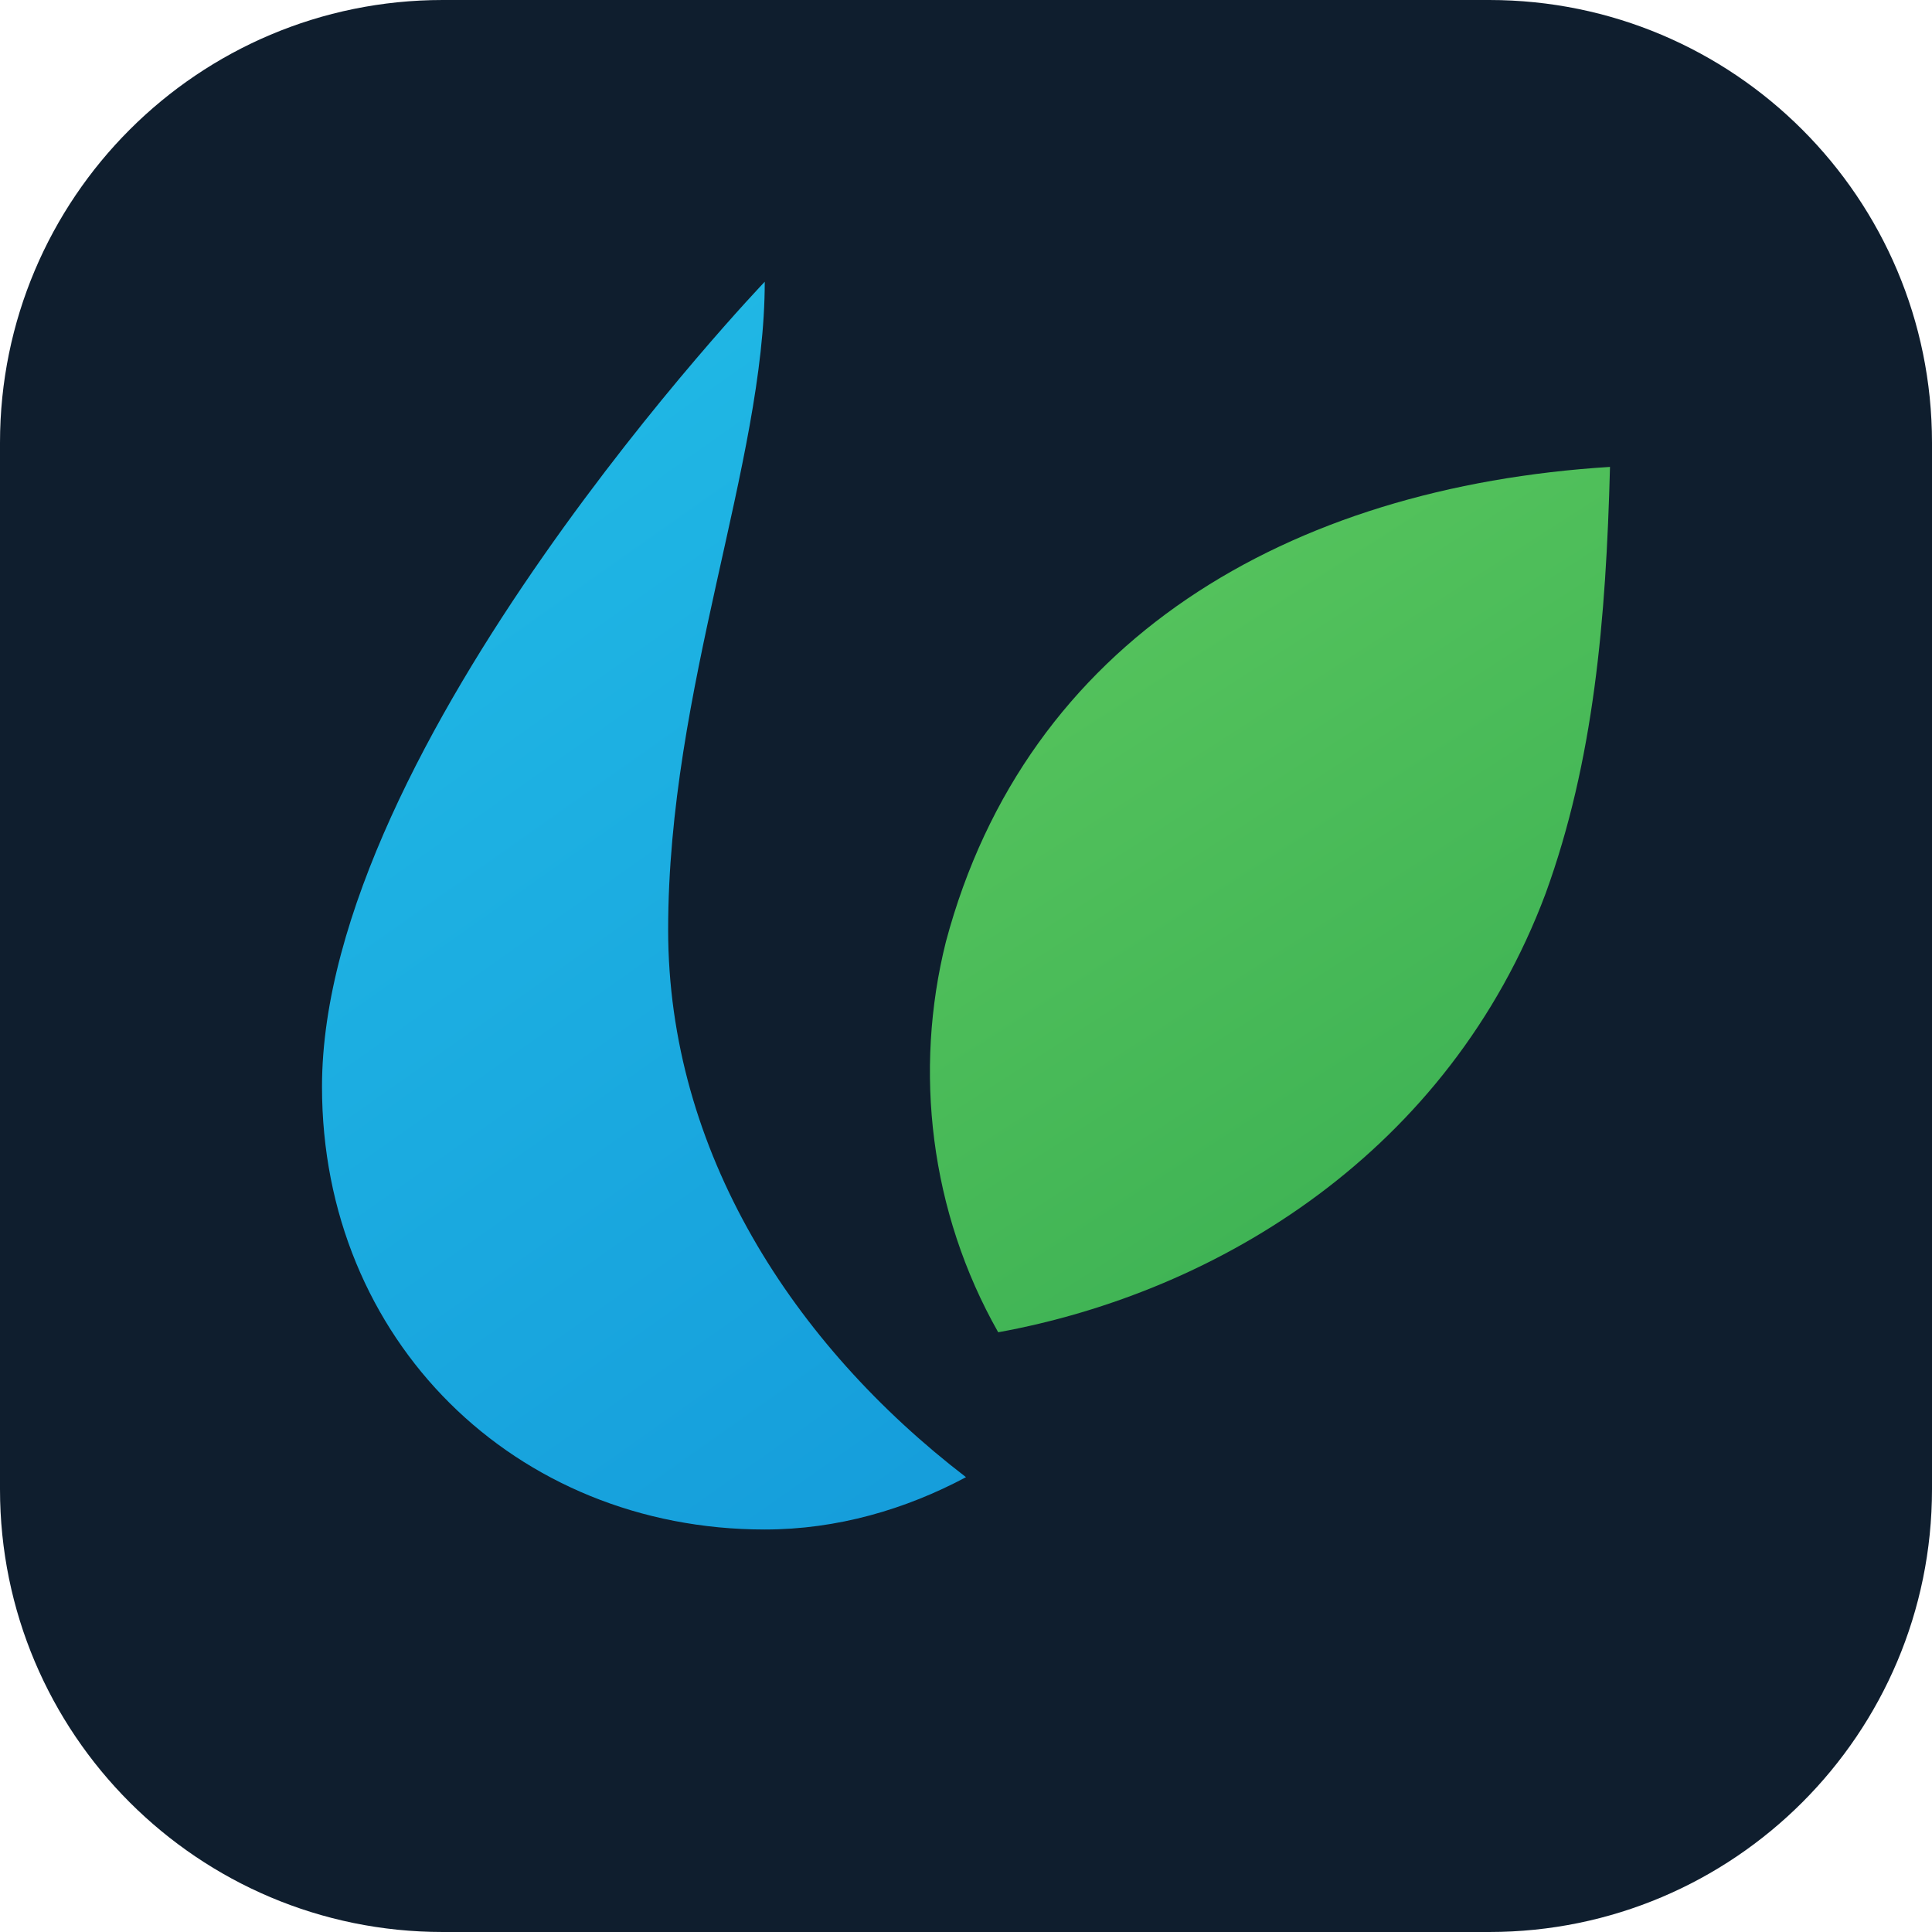
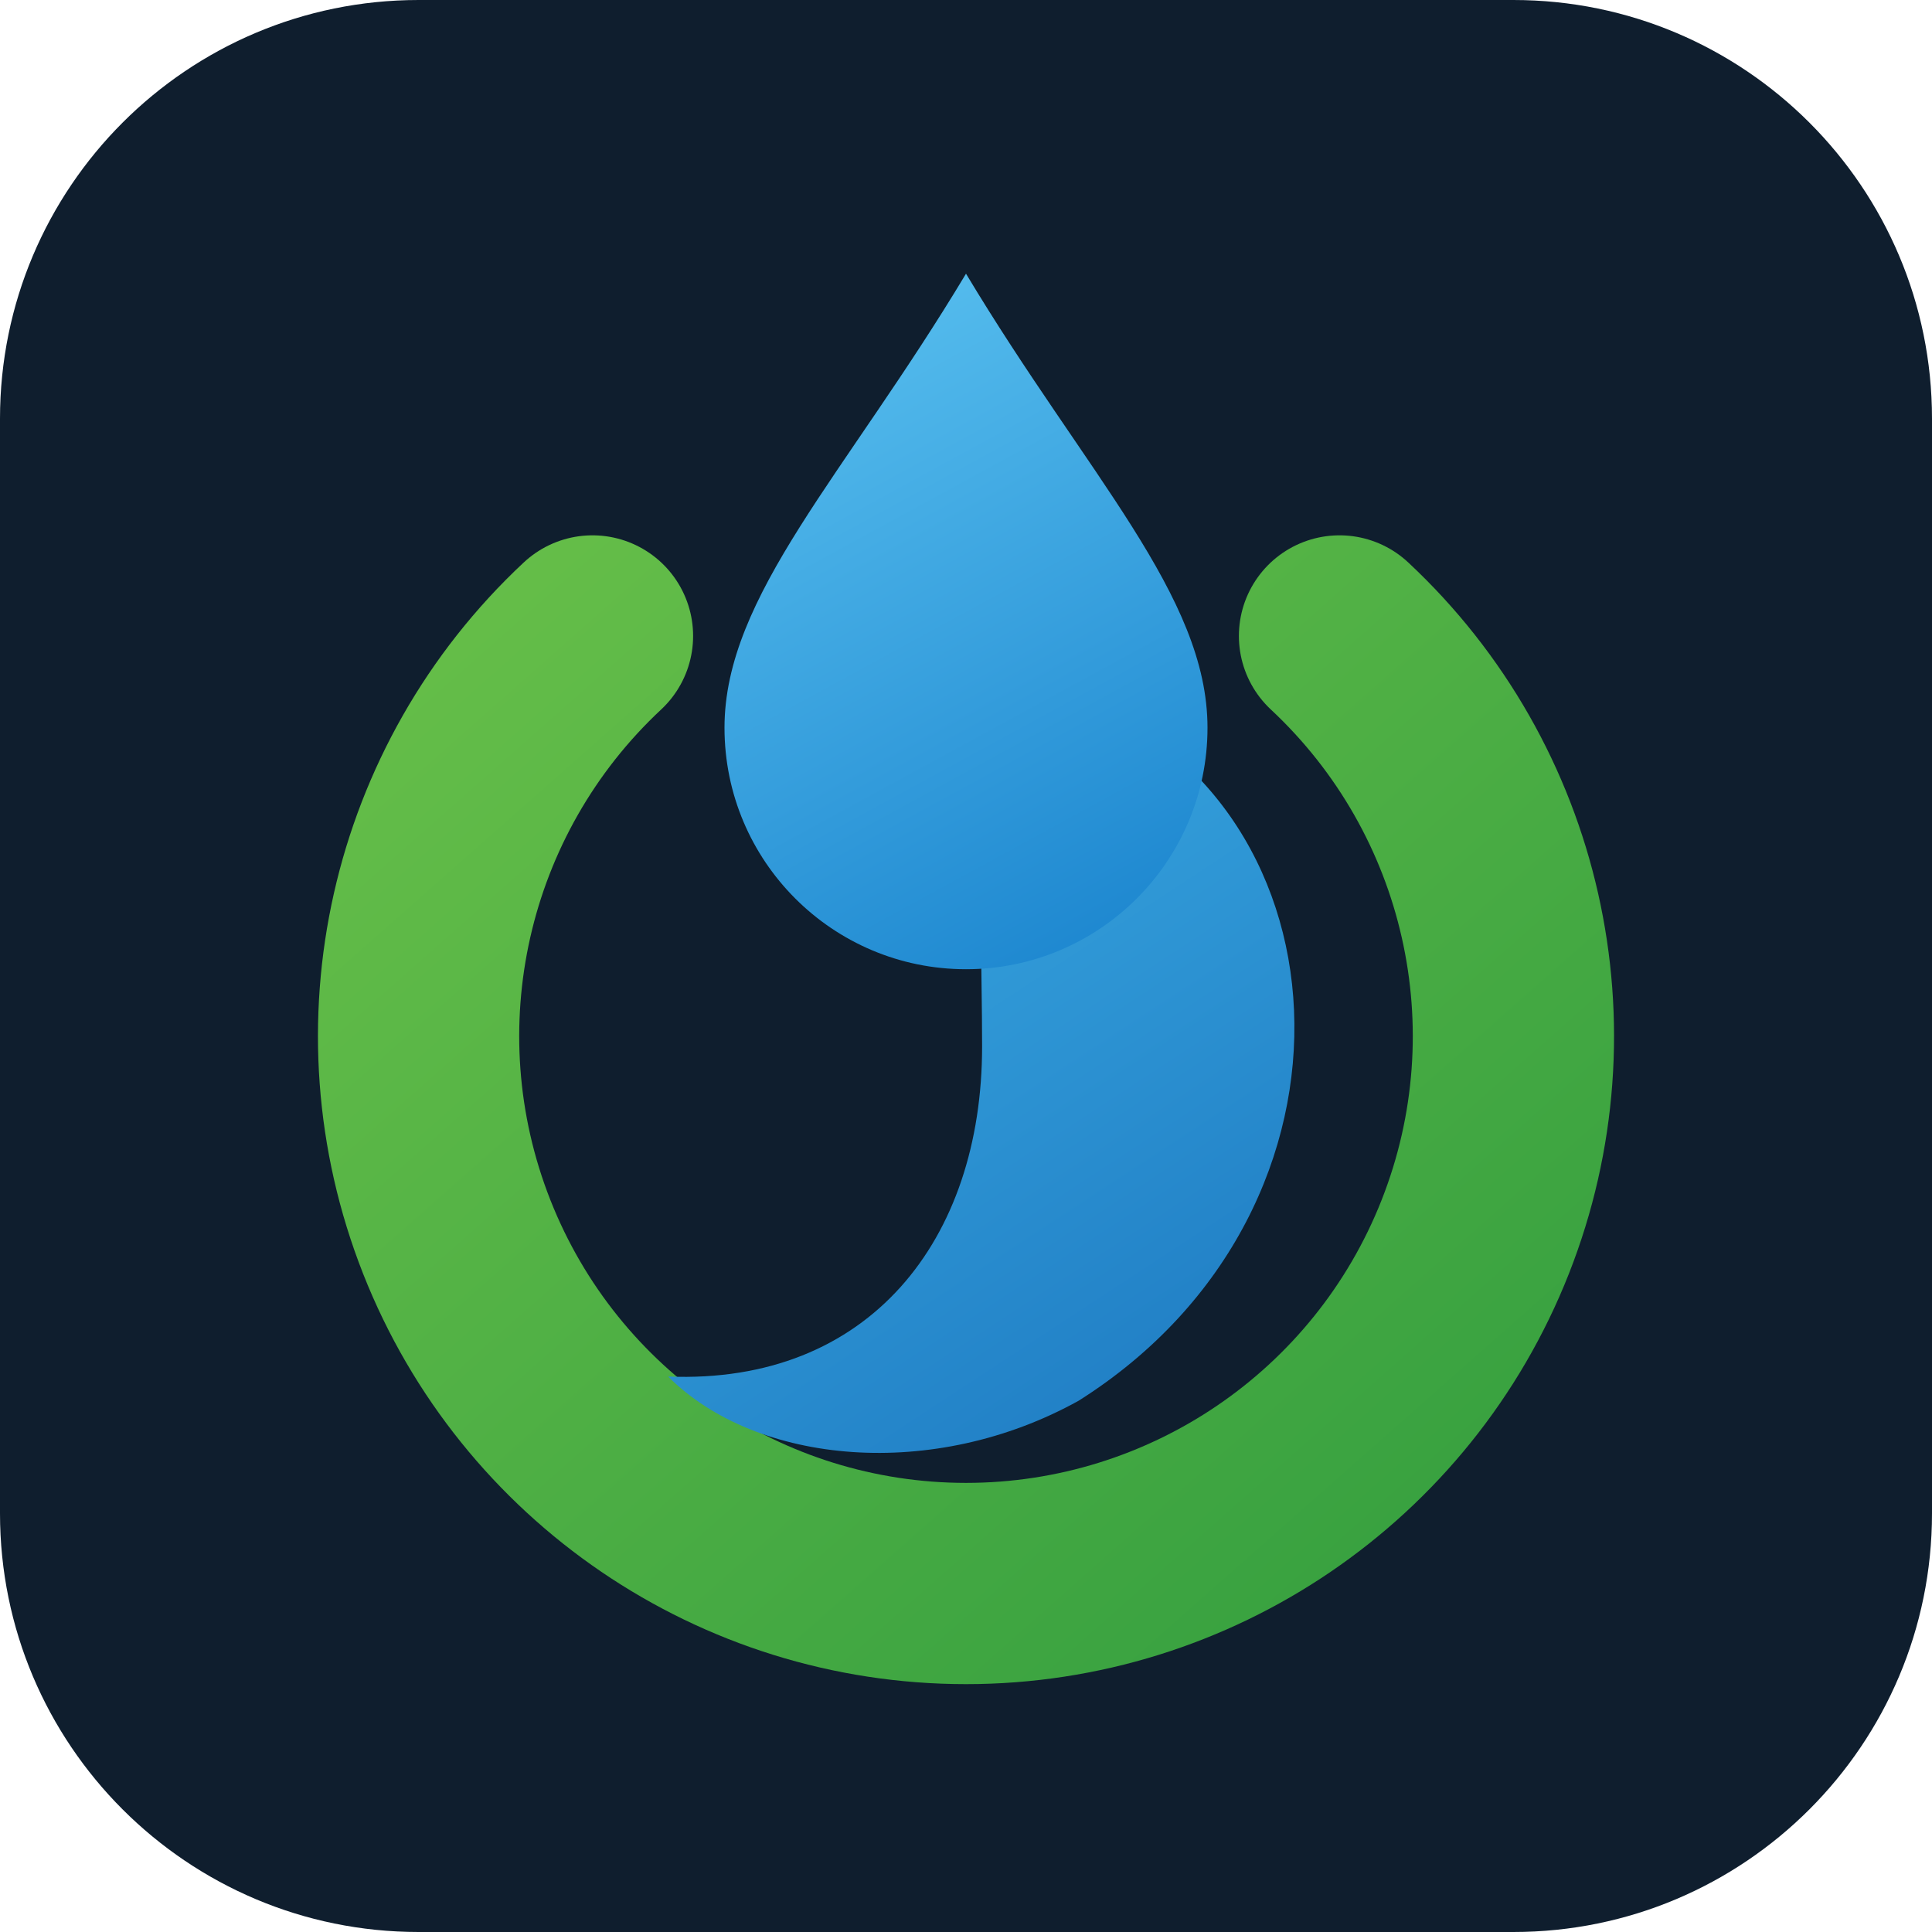
- <svg xmlns="http://www.w3.org/2000/svg" width="48" height="48" viewBox="0 0 48 48" fill="none">
-   <rect width="48" height="48" rx="11" fill="#0F1E2E" />
+ <svg xmlns="http://www.w3.org/2000/svg" width="120" height="120" viewBox="0 0 120 120" fill="none">
+   <rect width="120" height="120" rx="26" fill="#0F1E2E" />
  <defs>
-     <linearGradient id="d" x1="8" y1="8" x2="32" y2="42" gradientUnits="userSpaceOnUse">
-       <stop stop-color="#22BCE6" />
-       <stop offset="1" stop-color="#1295D8" />
+     <linearGradient id="fg" x1="22" y1="22" x2="98" y2="108" gradientUnits="userSpaceOnUse">
+       <stop offset="0" stop-color="#6CC24A" />
+       <stop offset="1" stop-color="#2E9B3E" />
    </linearGradient>
-     <linearGradient id="l" x1="22" y1="12" x2="40" y2="40" gradientUnits="userSpaceOnUse">
-       <stop stop-color="#5CC85F" />
-       <stop offset="1" stop-color="#2FA84F" />
+     <linearGradient id="fb" x1="42" y1="30" x2="80" y2="88" gradientUnits="userSpaceOnUse">
+       <stop offset="0" stop-color="#41B6EA" />
+       <stop offset="1" stop-color="#1C77C0" />
+     </linearGradient>
+     <linearGradient id="fd" x1="48" y1="12" x2="72" y2="56" gradientUnits="userSpaceOnUse">
+       <stop offset="0" stop-color="#5CC3F1" />
+       <stop offset="1" stop-color="#1A84CE" />
    </linearGradient>
  </defs>
-   <path d="M19 7C19 7 8 18.5 8 27c0 6.3 4.8 11 11 11 1.8 0 3.5-.5 5-1.3C19.7 33.4 16.6 28.6 16.6 23.1 16.6 17.1 19 11.5 19 7Z" fill="url(#d)" />
-   <path d="M40 11.6c-8 .5-14.5 4.3-16.5 11.8-.8 3.2-.4 6.7 1.3 9.7 5.5-1 11.2-4.5 13.6-10.9 1.2-3.3 1.5-6.8 1.6-10.6Z" fill="url(#l)" />
+   <g transform="translate(0,4)">
+     <path d="M83.2 35.5 A34 34 0 1 1 36.8 35.5" fill="none" stroke="url(#fg)" stroke-width="12.5" stroke-linecap="round" />
+     <path d="M66 39 C 84 45 86 71 67 83 C 58 88 47 87 41.5 81.5 C 54 82 61 73 61 61 C 61 51 60 44 66 39 Z" fill="url(#fb)" />
+     <path d="M60 13 C 67.5 25.5 75 33 75 41.2 A 15 15 0 1 1 45 41.2 C 45 33 52.5 25.5 60 13 Z" fill="url(#fd)" />
+   </g>
</svg>
